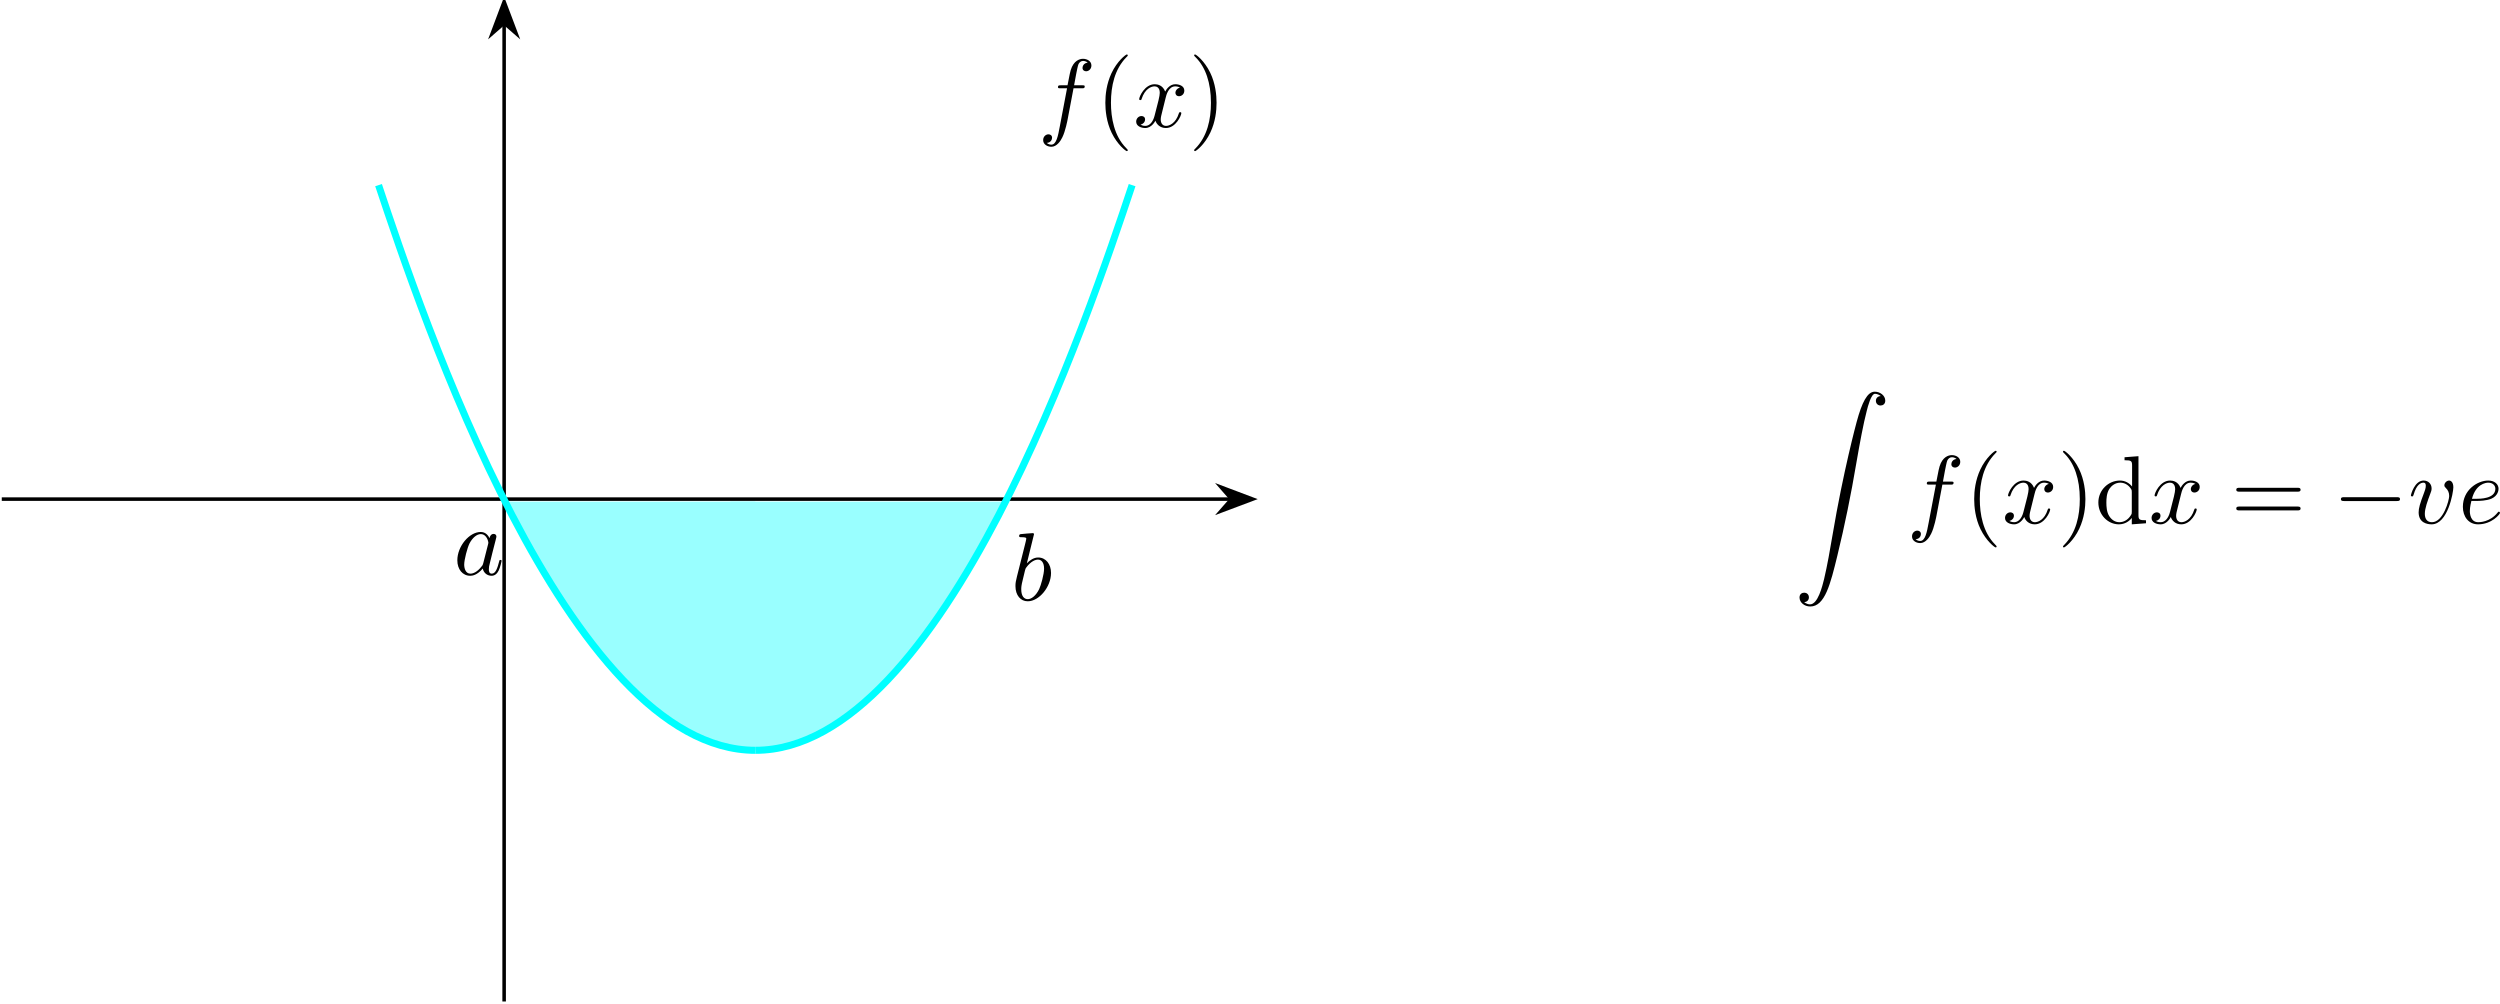
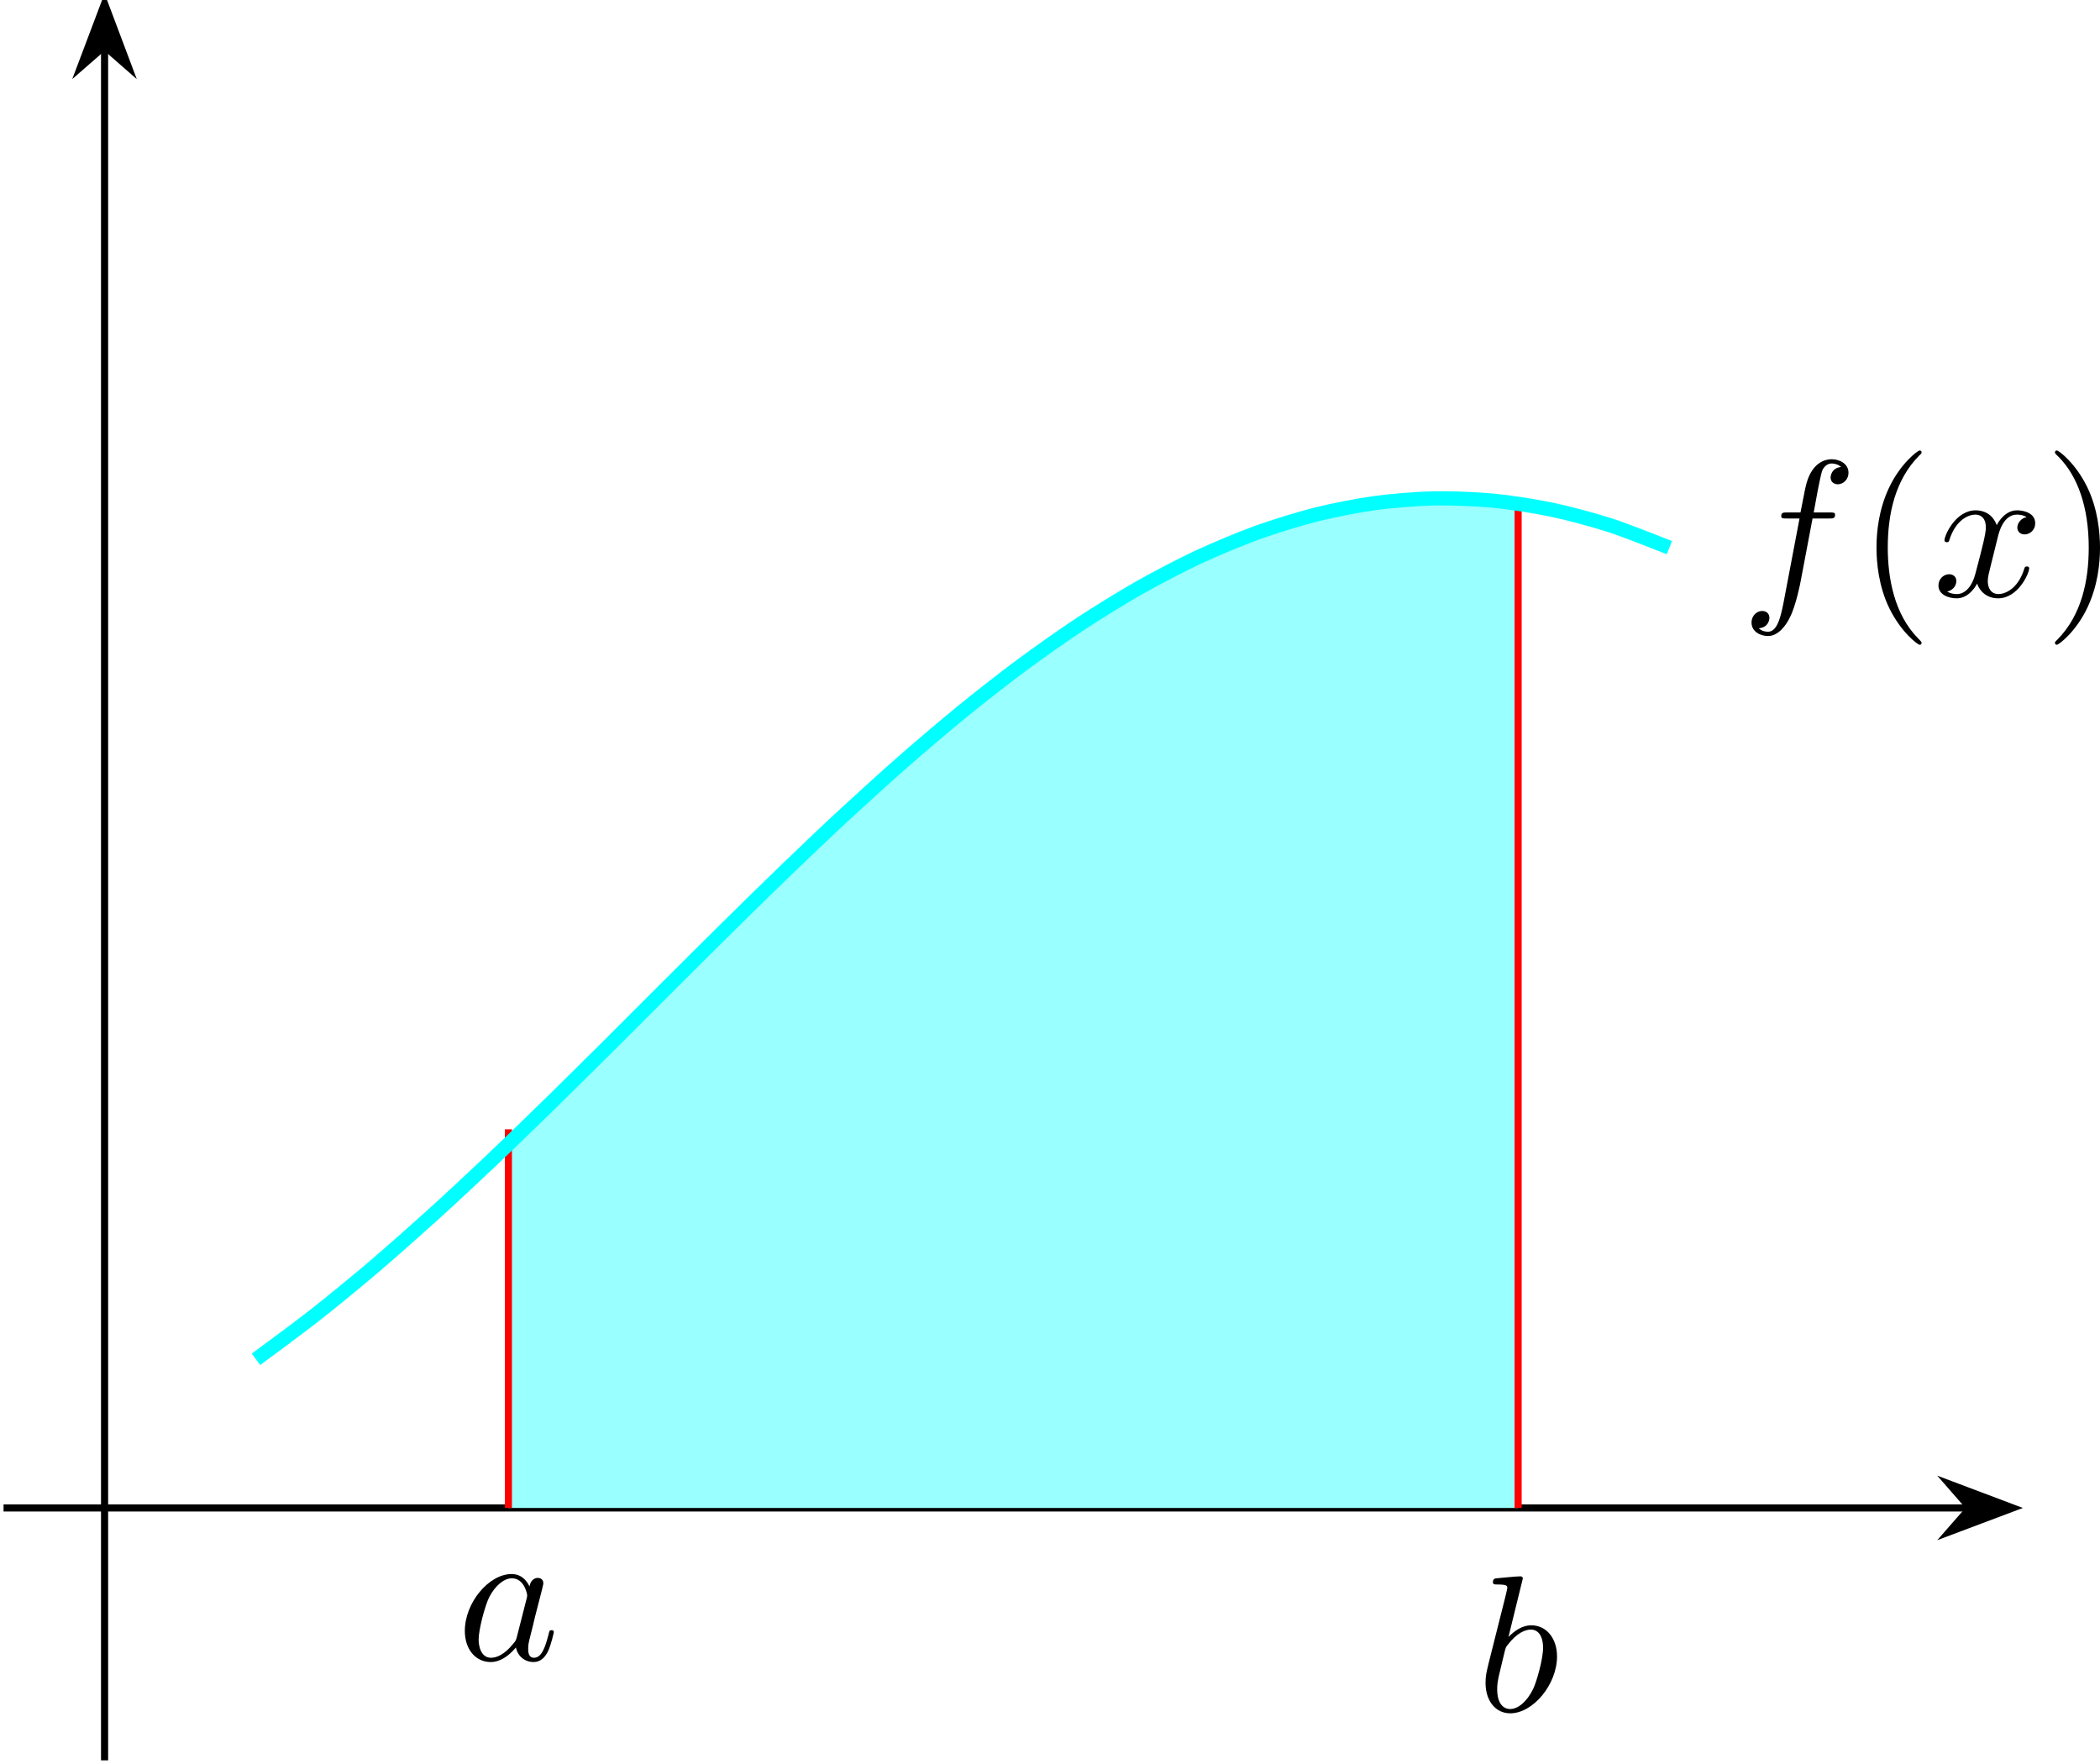
- <svg xmlns="http://www.w3.org/2000/svg" xmlns:xlink="http://www.w3.org/1999/xlink" version="1.1" width="394.966pt" height="158.5pt" viewBox="38.183 755.394 394.966 158.5">
+ <svg xmlns="http://www.w3.org/2000/svg" xmlns:xlink="http://www.w3.org/1999/xlink" version="1.1" width="165.081pt" height="138.66pt" viewBox="38.183 462.082 165.081 138.66">
  <defs>
-     <path id="g7-0" d="M7.189-2.509C7.375-2.509 7.571-2.509 7.571-2.727S7.375-2.945 7.189-2.945H1.287C1.102-2.945 .905-2.945 .905-2.727S1.102-2.509 1.287-2.509H7.189Z" />
    <path id="g14-40" d="M3.611 2.618C3.611 2.585 3.611 2.564 3.425 2.378C2.062 1.004 1.713-1.058 1.713-2.727C1.713-4.625 2.127-6.524 3.469-7.887C3.611-8.018 3.611-8.04 3.611-8.073C3.611-8.149 3.567-8.182 3.502-8.182C3.393-8.182 2.411-7.44 1.767-6.055C1.211-4.855 1.08-3.644 1.08-2.727C1.08-1.876 1.2-.556 1.8 .676C2.455 2.018 3.393 2.727 3.502 2.727C3.567 2.727 3.611 2.695 3.611 2.618Z" />
    <path id="g14-41" d="M3.153-2.727C3.153-3.578 3.033-4.898 2.433-6.131C1.778-7.473 .84-8.182 .731-8.182C.665-8.182 .622-8.138 .622-8.073C.622-8.04 .622-8.018 .829-7.822C1.898-6.742 2.52-5.007 2.52-2.727C2.52-.862 2.116 1.058 .764 2.433C.622 2.564 .622 2.585 .622 2.618C.622 2.684 .665 2.727 .731 2.727C.84 2.727 1.822 1.985 2.465 .6C3.022-.6 3.153-1.811 3.153-2.727Z" />
-     <path id="g14-61" d="M7.495-3.567C7.658-3.567 7.865-3.567 7.865-3.785S7.658-4.004 7.505-4.004H.971C.818-4.004 .611-4.004 .611-3.785S.818-3.567 .982-3.567H7.495ZM7.505-1.451C7.658-1.451 7.865-1.451 7.865-1.669S7.658-1.887 7.495-1.887H.982C.818-1.887 .611-1.887 .611-1.669S.818-1.451 .971-1.451H7.505Z" />
-     <path id="g14-100" d="M4.145-.6V.12L5.749 0V-.338C4.985-.338 4.898-.415 4.898-.949V-7.571L3.327-7.451V-7.113C4.091-7.113 4.178-7.036 4.178-6.502V-4.145C3.862-4.538 3.393-4.822 2.804-4.822C1.516-4.822 .371-3.753 .371-2.345C.371-.96 1.44 .12 2.684 .12C3.382 .12 3.873-.251 4.145-.6ZM4.145-3.524V-1.287C4.145-1.091 4.145-1.069 4.025-.884C3.698-.36 3.207-.12 2.738-.12C2.247-.12 1.855-.404 1.593-.818C1.309-1.265 1.276-1.887 1.276-2.335C1.276-2.738 1.298-3.393 1.615-3.884C1.844-4.222 2.258-4.582 2.847-4.582C3.229-4.582 3.687-4.418 4.025-3.927C4.145-3.742 4.145-3.72 4.145-3.524Z" />
-     <path id="g4-90" d="M1.135 23.749C1.484 23.727 1.669 23.487 1.669 23.215C1.669 22.855 1.396 22.68 1.145 22.68C.884 22.68 .611 22.844 .611 23.225C.611 23.782 1.156 24.24 1.822 24.24C3.48 24.24 4.102 21.687 4.876 18.524C5.716 15.076 6.425 11.596 7.015 8.095C7.418 5.771 7.822 3.589 8.193 2.182C8.324 1.647 8.695 .24 9.12 .24C9.458 .24 9.731 .447 9.775 .491C9.415 .513 9.229 .753 9.229 1.025C9.229 1.385 9.502 1.56 9.753 1.56C10.015 1.56 10.287 1.396 10.287 1.015C10.287 .425 9.698 0 9.098 0C8.269 0 7.658 1.189 7.058 3.415C7.025 3.535 5.542 9.011 4.342 16.145C4.058 17.815 3.742 19.636 3.382 21.153C3.185 21.949 2.684 24 1.8 24C1.407 24 1.145 23.749 1.135 23.749Z" />
    <path id="g10-97" d="M4.069-4.124C3.873-4.527 3.556-4.822 3.065-4.822C1.789-4.822 .436-3.218 .436-1.625C.436-.6 1.036 .12 1.887 .12C2.105 .12 2.651 .076 3.305-.698C3.393-.24 3.775 .12 4.298 .12C4.68 .12 4.931-.131 5.105-.48C5.291-.873 5.433-1.538 5.433-1.56C5.433-1.669 5.335-1.669 5.302-1.669C5.193-1.669 5.182-1.625 5.149-1.473C4.964-.764 4.767-.12 4.32-.12C4.025-.12 3.993-.404 3.993-.622C3.993-.862 4.015-.949 4.135-1.429C4.255-1.887 4.276-1.996 4.375-2.411L4.767-3.938C4.844-4.244 4.844-4.265 4.844-4.309C4.844-4.495 4.713-4.604 4.527-4.604C4.265-4.604 4.102-4.364 4.069-4.124ZM3.36-1.298C3.305-1.102 3.305-1.08 3.142-.895C2.662-.295 2.215-.12 1.909-.12C1.364-.12 1.211-.72 1.211-1.145C1.211-1.691 1.56-3.033 1.811-3.535C2.149-4.178 2.64-4.582 3.076-4.582C3.785-4.582 3.938-3.687 3.938-3.622S3.916-3.491 3.905-3.436L3.36-1.298Z" />
    <path id="g10-98" d="M2.607-7.451C2.607-7.462 2.607-7.571 2.465-7.571C2.215-7.571 1.418-7.484 1.135-7.462C1.047-7.451 .927-7.44 .927-7.244C.927-7.113 1.025-7.113 1.189-7.113C1.713-7.113 1.735-7.036 1.735-6.927C1.735-6.851 1.636-6.48 1.582-6.251L.687-2.695C.556-2.149 .513-1.975 .513-1.593C.513-.556 1.091 .12 1.898 .12C3.185 .12 4.527-1.505 4.527-3.076C4.527-4.069 3.949-4.822 3.076-4.822C2.575-4.822 2.127-4.505 1.8-4.167L2.607-7.451ZM1.582-3.327C1.647-3.567 1.647-3.589 1.745-3.709C2.28-4.418 2.771-4.582 3.055-4.582C3.447-4.582 3.742-4.255 3.742-3.556C3.742-2.913 3.382-1.658 3.185-1.244C2.825-.513 2.324-.12 1.898-.12C1.527-.12 1.167-.415 1.167-1.222C1.167-1.429 1.167-1.636 1.342-2.324L1.582-3.327Z" />
-     <path id="g10-101" d="M2.04-2.52C2.356-2.52 3.164-2.542 3.709-2.771C4.473-3.098 4.527-3.742 4.527-3.895C4.527-4.375 4.113-4.822 3.36-4.822C2.149-4.822 .502-3.764 .502-1.855C.502-.742 1.145 .12 2.215 .12C3.775 .12 4.691-1.036 4.691-1.167C4.691-1.233 4.625-1.309 4.56-1.309C4.505-1.309 4.484-1.287 4.418-1.2C3.556-.12 2.367-.12 2.236-.12C1.385-.12 1.287-1.036 1.287-1.385C1.287-1.516 1.298-1.855 1.462-2.52H2.04ZM1.527-2.76C1.953-4.418 3.076-4.582 3.36-4.582C3.873-4.582 4.167-4.265 4.167-3.895C4.167-2.76 2.422-2.76 1.975-2.76H1.527Z" />
    <path id="g10-102" d="M4.004-4.364H4.942C5.16-4.364 5.269-4.364 5.269-4.582C5.269-4.702 5.16-4.702 4.975-4.702H4.069L4.298-5.945C4.342-6.175 4.495-6.949 4.56-7.08C4.658-7.287 4.844-7.451 5.073-7.451C5.116-7.451 5.4-7.451 5.607-7.255C5.127-7.211 5.018-6.829 5.018-6.665C5.018-6.415 5.215-6.284 5.422-6.284C5.705-6.284 6.022-6.524 6.022-6.938C6.022-7.44 5.52-7.691 5.073-7.691C4.702-7.691 4.015-7.495 3.687-6.415C3.622-6.185 3.589-6.076 3.327-4.702H2.575C2.367-4.702 2.247-4.702 2.247-4.495C2.247-4.364 2.345-4.364 2.553-4.364H3.273L2.455-.055C2.258 1.004 2.073 1.996 1.505 1.996C1.462 1.996 1.189 1.996 .982 1.8C1.484 1.767 1.582 1.375 1.582 1.211C1.582 .96 1.385 .829 1.178 .829C.895 .829 .578 1.069 .578 1.484C.578 1.975 1.058 2.236 1.505 2.236C2.105 2.236 2.542 1.593 2.738 1.178C3.087 .491 3.338-.829 3.349-.905L4.004-4.364Z" />
-     <path id="g10-118" d="M5.105-4.058C5.105-4.647 4.822-4.822 4.625-4.822C4.353-4.822 4.091-4.538 4.091-4.298C4.091-4.156 4.145-4.091 4.265-3.971C4.495-3.753 4.636-3.469 4.636-3.076C4.636-2.618 3.971-.12 2.695-.12C2.138-.12 1.887-.502 1.887-1.069C1.887-1.68 2.182-2.476 2.52-3.382C2.596-3.567 2.651-3.72 2.651-3.927C2.651-4.418 2.302-4.822 1.756-4.822C.731-4.822 .316-3.24 .316-3.142C.316-3.033 .425-3.033 .447-3.033C.556-3.033 .567-3.055 .622-3.229C.938-4.331 1.407-4.582 1.724-4.582C1.811-4.582 1.996-4.582 1.996-4.233C1.996-3.96 1.887-3.665 1.811-3.469C1.331-2.204 1.189-1.702 1.189-1.233C1.189-.055 2.149 .12 2.651 .12C4.484 .12 5.105-3.491 5.105-4.058Z" />
    <path id="g10-120" d="M3.644-3.295C3.709-3.578 3.96-4.582 4.724-4.582C4.778-4.582 5.04-4.582 5.269-4.44C4.964-4.385 4.745-4.113 4.745-3.851C4.745-3.676 4.865-3.469 5.16-3.469C5.4-3.469 5.749-3.665 5.749-4.102C5.749-4.669 5.105-4.822 4.735-4.822C4.102-4.822 3.72-4.244 3.589-3.993C3.316-4.713 2.727-4.822 2.411-4.822C1.276-4.822 .655-3.415 .655-3.142C.655-3.033 .764-3.033 .785-3.033C.873-3.033 .905-3.055 .927-3.153C1.298-4.309 2.018-4.582 2.389-4.582C2.596-4.582 2.978-4.484 2.978-3.851C2.978-3.513 2.793-2.782 2.389-1.255C2.215-.578 1.833-.12 1.353-.12C1.287-.12 1.036-.12 .807-.262C1.08-.316 1.32-.545 1.32-.851C1.32-1.145 1.08-1.233 .916-1.233C.589-1.233 .316-.949 .316-.6C.316-.098 .862 .12 1.342 .12C2.062 .12 2.455-.644 2.487-.709C2.618-.305 3.011 .12 3.665 .12C4.789 .12 5.411-1.287 5.411-1.56C5.411-1.669 5.313-1.669 5.28-1.669C5.182-1.669 5.16-1.625 5.138-1.549C4.778-.382 4.036-.12 3.687-.12C3.262-.12 3.087-.469 3.087-.84C3.087-1.08 3.153-1.32 3.273-1.8L3.644-3.295Z" />
  </defs>
  <g id="page1" transform="matrix(1.4 0 0 1.4 0 0)">
-     <path d="M27.473 595.891H166.141" stroke="#000" fill="none" stroke-width=".399" />
-     <path d="M168.637 595.891L165.066 594.543L166.242 595.891L165.066 597.234Z" />
-     <path d="M168.637 595.891L165.066 594.543L166.242 595.891L165.066 597.234Z" stroke="#000" fill="none" stroke-width=".399" stroke-miterlimit="10" />
-     <path d="M84.164 652.582V542.262" stroke="#000" fill="none" stroke-width=".399" stroke-miterlimit="10" />
-     <path d="M84.164 539.766L82.82 543.336L84.164 542.161L85.512 543.336Z" />
-     <path d="M84.164 539.766L82.82 543.336L84.164 542.161L85.512 543.336Z" stroke="#000" fill="none" stroke-width=".399" stroke-miterlimit="10" />
-     <path d="M112.512 624.238C98.34 624.238 87.355 602.488 84.164 596.172H112.512V624.238" fill="#9ff" />
-     <path d="M112.512 624.238C126.684 624.238 137.668 602.488 140.859 596.172H109.676L112.512 624.238" fill="#9ff" />
-     <path d="M112.512 624.238C91.25 624.238 74.773 574.809 69.992 560.457" stroke="#0ff" fill="none" stroke-width=".797" stroke-miterlimit="10" />
-     <path d="M112.512 624.238C133.773 624.238 150.25 574.809 155.031 560.457" stroke="#0ff" fill="none" stroke-width=".797" stroke-miterlimit="10" />
-     <g transform="matrix(1 0 0 1 57.1871 11.411)">
-       <use x="84.165" y="595.89" xlink:href="#g10-98" />
+     <path d="M27.473 414.73H137.797" stroke="#000" fill="none" stroke-width=".399" />
+     <path d="M140.293 414.73L136.722 413.383L137.898 414.73L136.722 416.074Z" />
+     <path d="M140.293 414.73L136.722 413.383L137.898 414.73L136.722 416.074Z" stroke="#000" fill="none" stroke-width=".399" stroke-miterlimit="10" />
+     <path d="M33.145 428.902V332.754" stroke="#000" fill="none" stroke-width=".399" stroke-miterlimit="10" />
+     <path d="M33.145 330.258L31.797 333.828L33.145 332.653L34.488 333.828Z" />
+     <path d="M33.145 330.258L31.797 333.828L33.145 332.653L34.488 333.828Z" stroke="#000" fill="none" stroke-width=".399" stroke-miterlimit="10" />
+     <path d="M55.82 394.305C55.82 394.305 57.527 392.652 58.184 392.012C58.84 391.367 59.891 390.328 60.547 389.68C61.199 389.027 62.25 387.977 62.906 387.324C63.563 386.668 64.613 385.617 65.27 384.965C65.926 384.309 66.977 383.262 67.633 382.613C68.285 381.965 69.34 380.926 69.992 380.285C70.648 379.648 71.699 378.629 72.355 378.004C73.012 377.379 74.063 376.387 74.719 375.777C75.371 375.172 76.426 374.211 77.078 373.629C77.734 373.043 78.785 372.121 79.441 371.566C80.098 371.008 81.148 370.133 81.805 369.606C82.461 369.078 83.512 368.254 84.164 367.762C84.82 367.269 85.871 366.504 86.527 366.047C87.184 365.59 88.234 364.891 88.891 364.477C89.547 364.059 90.598 363.426 91.254 363.055C91.906 362.684 92.957 362.121 93.613 361.793C94.27 361.469 95.32 360.984 95.977 360.707C96.633 360.43 97.684 360.023 98.34 359.797C98.992 359.57 100.047 359.246 100.699 359.07C101.355 358.894 102.406 358.656 103.063 358.535C103.719 358.41 104.77 358.258 105.426 358.191C106.082 358.121 107.133 358.059 107.785 358.043C108.441 358.031 109.492 358.051 110.148 358.094C110.805 358.133 112.512 358.34 112.512 358.34L112.516 358.035V414.73H55.82V394.887Z" fill="#9ff" />
+     <path d="M55.82 414.73V393.469" stroke="#f00" fill="none" stroke-width=".399" stroke-miterlimit="10" />
+     <path d="M112.516 414.73V358.035" stroke="#f00" fill="none" stroke-width=".399" stroke-miterlimit="10" />
+     <path d="M41.648 406.383C41.648 406.383 44.035 404.629 44.953 403.906C45.871 403.188 47.344 401.977 48.262 401.195C49.18 400.414 50.648 399.113 51.566 398.281C52.484 397.453 53.957 396.078 54.875 395.207S57.262 392.91 58.18 392.012S60.57 389.652 61.488 388.742C62.406 387.828 63.879 386.352 64.793 385.438C65.711 384.523 67.184 383.051 68.102 382.148C69.02 381.242 70.492 379.797 71.41 378.914C72.324 378.031 73.797 376.629 74.715 375.781C75.633 374.934 77.105 373.598 78.023 372.793C78.938 371.992 80.41 370.738 81.328 369.992C82.246 369.242 83.719 368.09 84.637 367.41C85.555 366.731 87.023 365.691 87.941 365.09C88.859 364.484 90.332 363.578 91.25 363.055C92.168 362.535 93.637 361.769 94.555 361.34S96.945 360.297 97.863 359.965C98.781 359.633 100.25 359.18 101.168 358.949S103.559 358.43 104.477 358.305S106.863 358.062 107.781 358.043C108.699 358.023 110.172 358.082 111.09 358.168C112.008 358.254 113.477 358.481 114.395 358.676C115.313 358.867 116.785 359.262 117.703 359.559S121.008 360.809 121.008 360.809" stroke="#0ff" fill="none" stroke-width=".797" stroke-miterlimit="10" />
+     <g transform="matrix(1 0 0 1 239.304 -51.195)">
+       <use x="-114.26" y="414.73" xlink:href="#g10-102" />
+       <use x="-107.745" y="414.73" xlink:href="#g14-40" />
+       <use x="-103.503" y="414.73" xlink:href="#g10-120" />
+       <use x="-97.268" y="414.73" xlink:href="#g14-41" />
    </g>
-     <g transform="matrix(1 0 0 1 -5.7181 8.532)">
-       <use x="84.165" y="595.89" xlink:href="#g10-97" />
+     <g transform="matrix(1 0 0 1 167.1976 8.532)">
+       <use x="-114.26" y="414.73" xlink:href="#g10-97" />
    </g>
-     <g transform="matrix(1 0 0 1 145.5691 2.727)">
-       <use x="84.165" y="581.041" xlink:href="#g4-90" />
-       <use x="96.892" y="595.89" xlink:href="#g10-102" />
-       <use x="103.407" y="595.89" xlink:href="#g14-40" />
-       <use x="107.65" y="595.89" xlink:href="#g10-120" />
-       <use x="113.885" y="595.89" xlink:href="#g14-41" />
-       <use x="118.127" y="595.89" xlink:href="#g14-100" />
-       <use x="124.188" y="595.89" xlink:href="#g10-120" />
-       <use x="133.453" y="595.89" xlink:href="#g14-61" />
-       <use x="144.968" y="595.89" xlink:href="#g7-0" />
-       <use x="153.453" y="595.89" xlink:href="#g10-118" />
-       <use x="159.132" y="595.89" xlink:href="#g10-101" />
-     </g>
-     <g transform="matrix(1 0 0 1 60.2491 -41.996)">
-       <use x="84.165" y="595.89" xlink:href="#g10-102" />
-       <use x="90.68" y="595.89" xlink:href="#g14-40" />
-       <use x="94.923" y="595.89" xlink:href="#g10-120" />
-       <use x="101.157" y="595.89" xlink:href="#g14-41" />
+     <g transform="matrix(1 0 0 1 224.434 11.411)">
+       <use x="-114.26" y="414.73" xlink:href="#g10-98" />
    </g>
  </g>
</svg>
